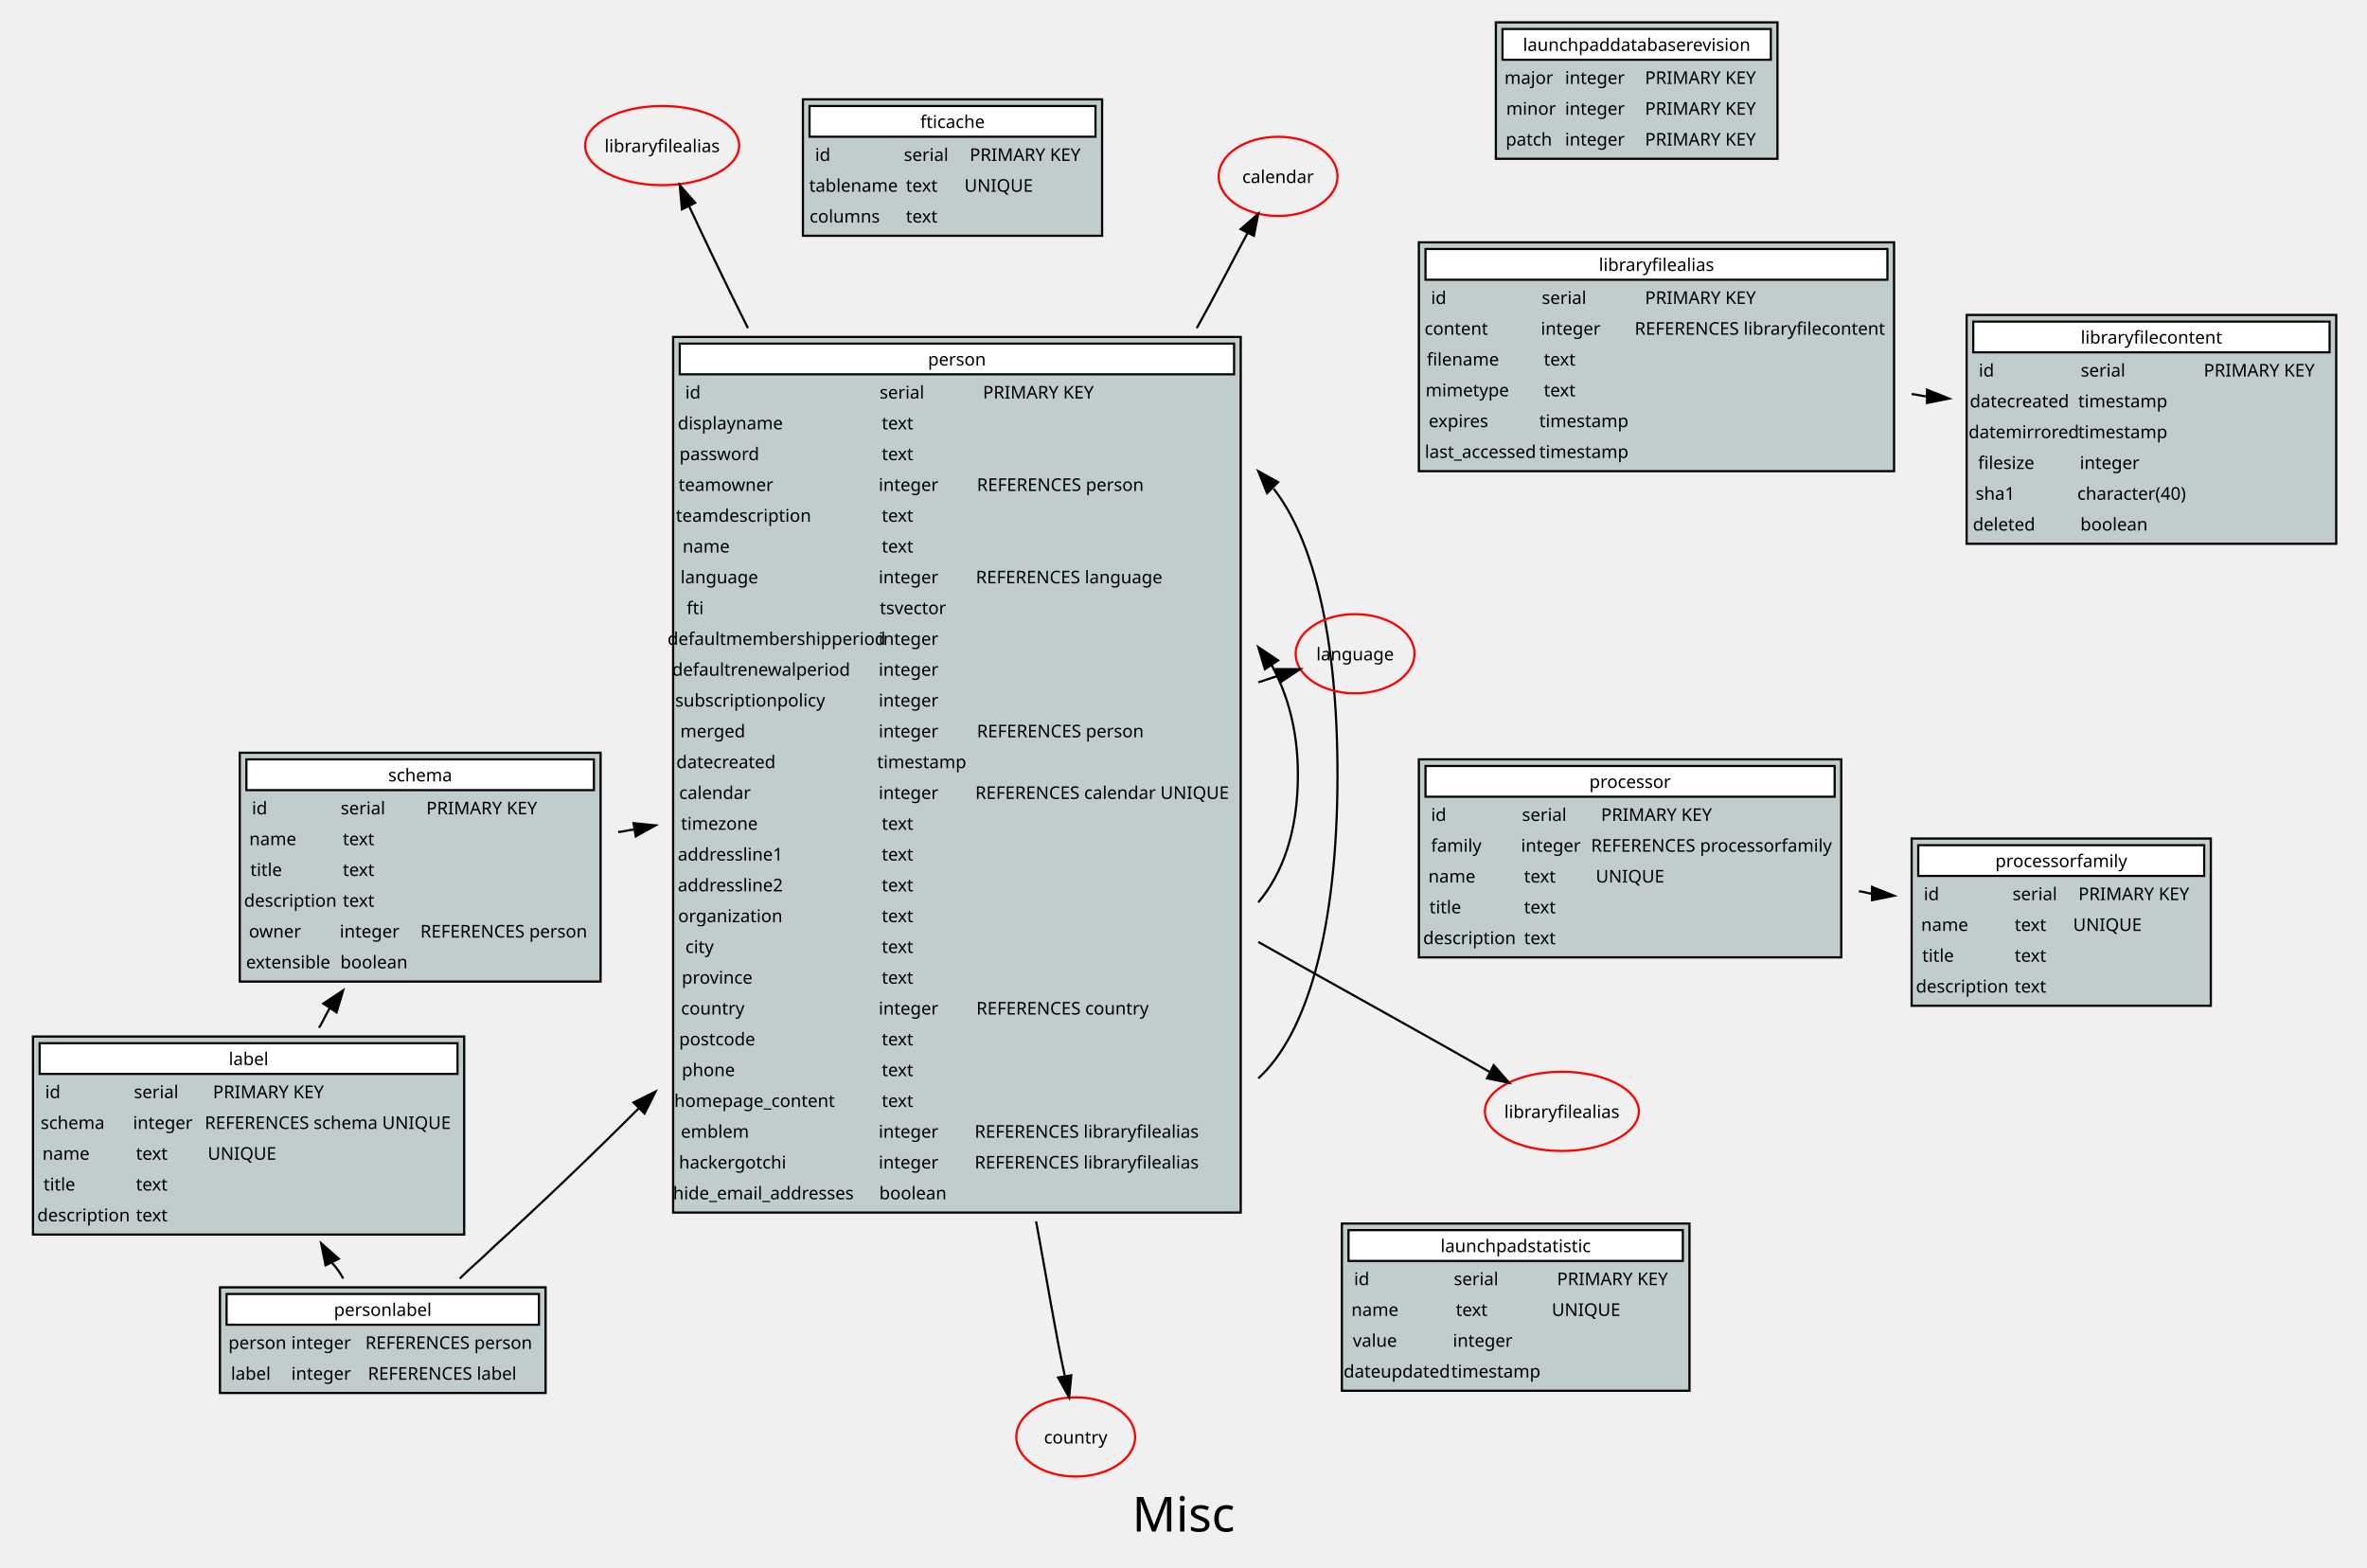
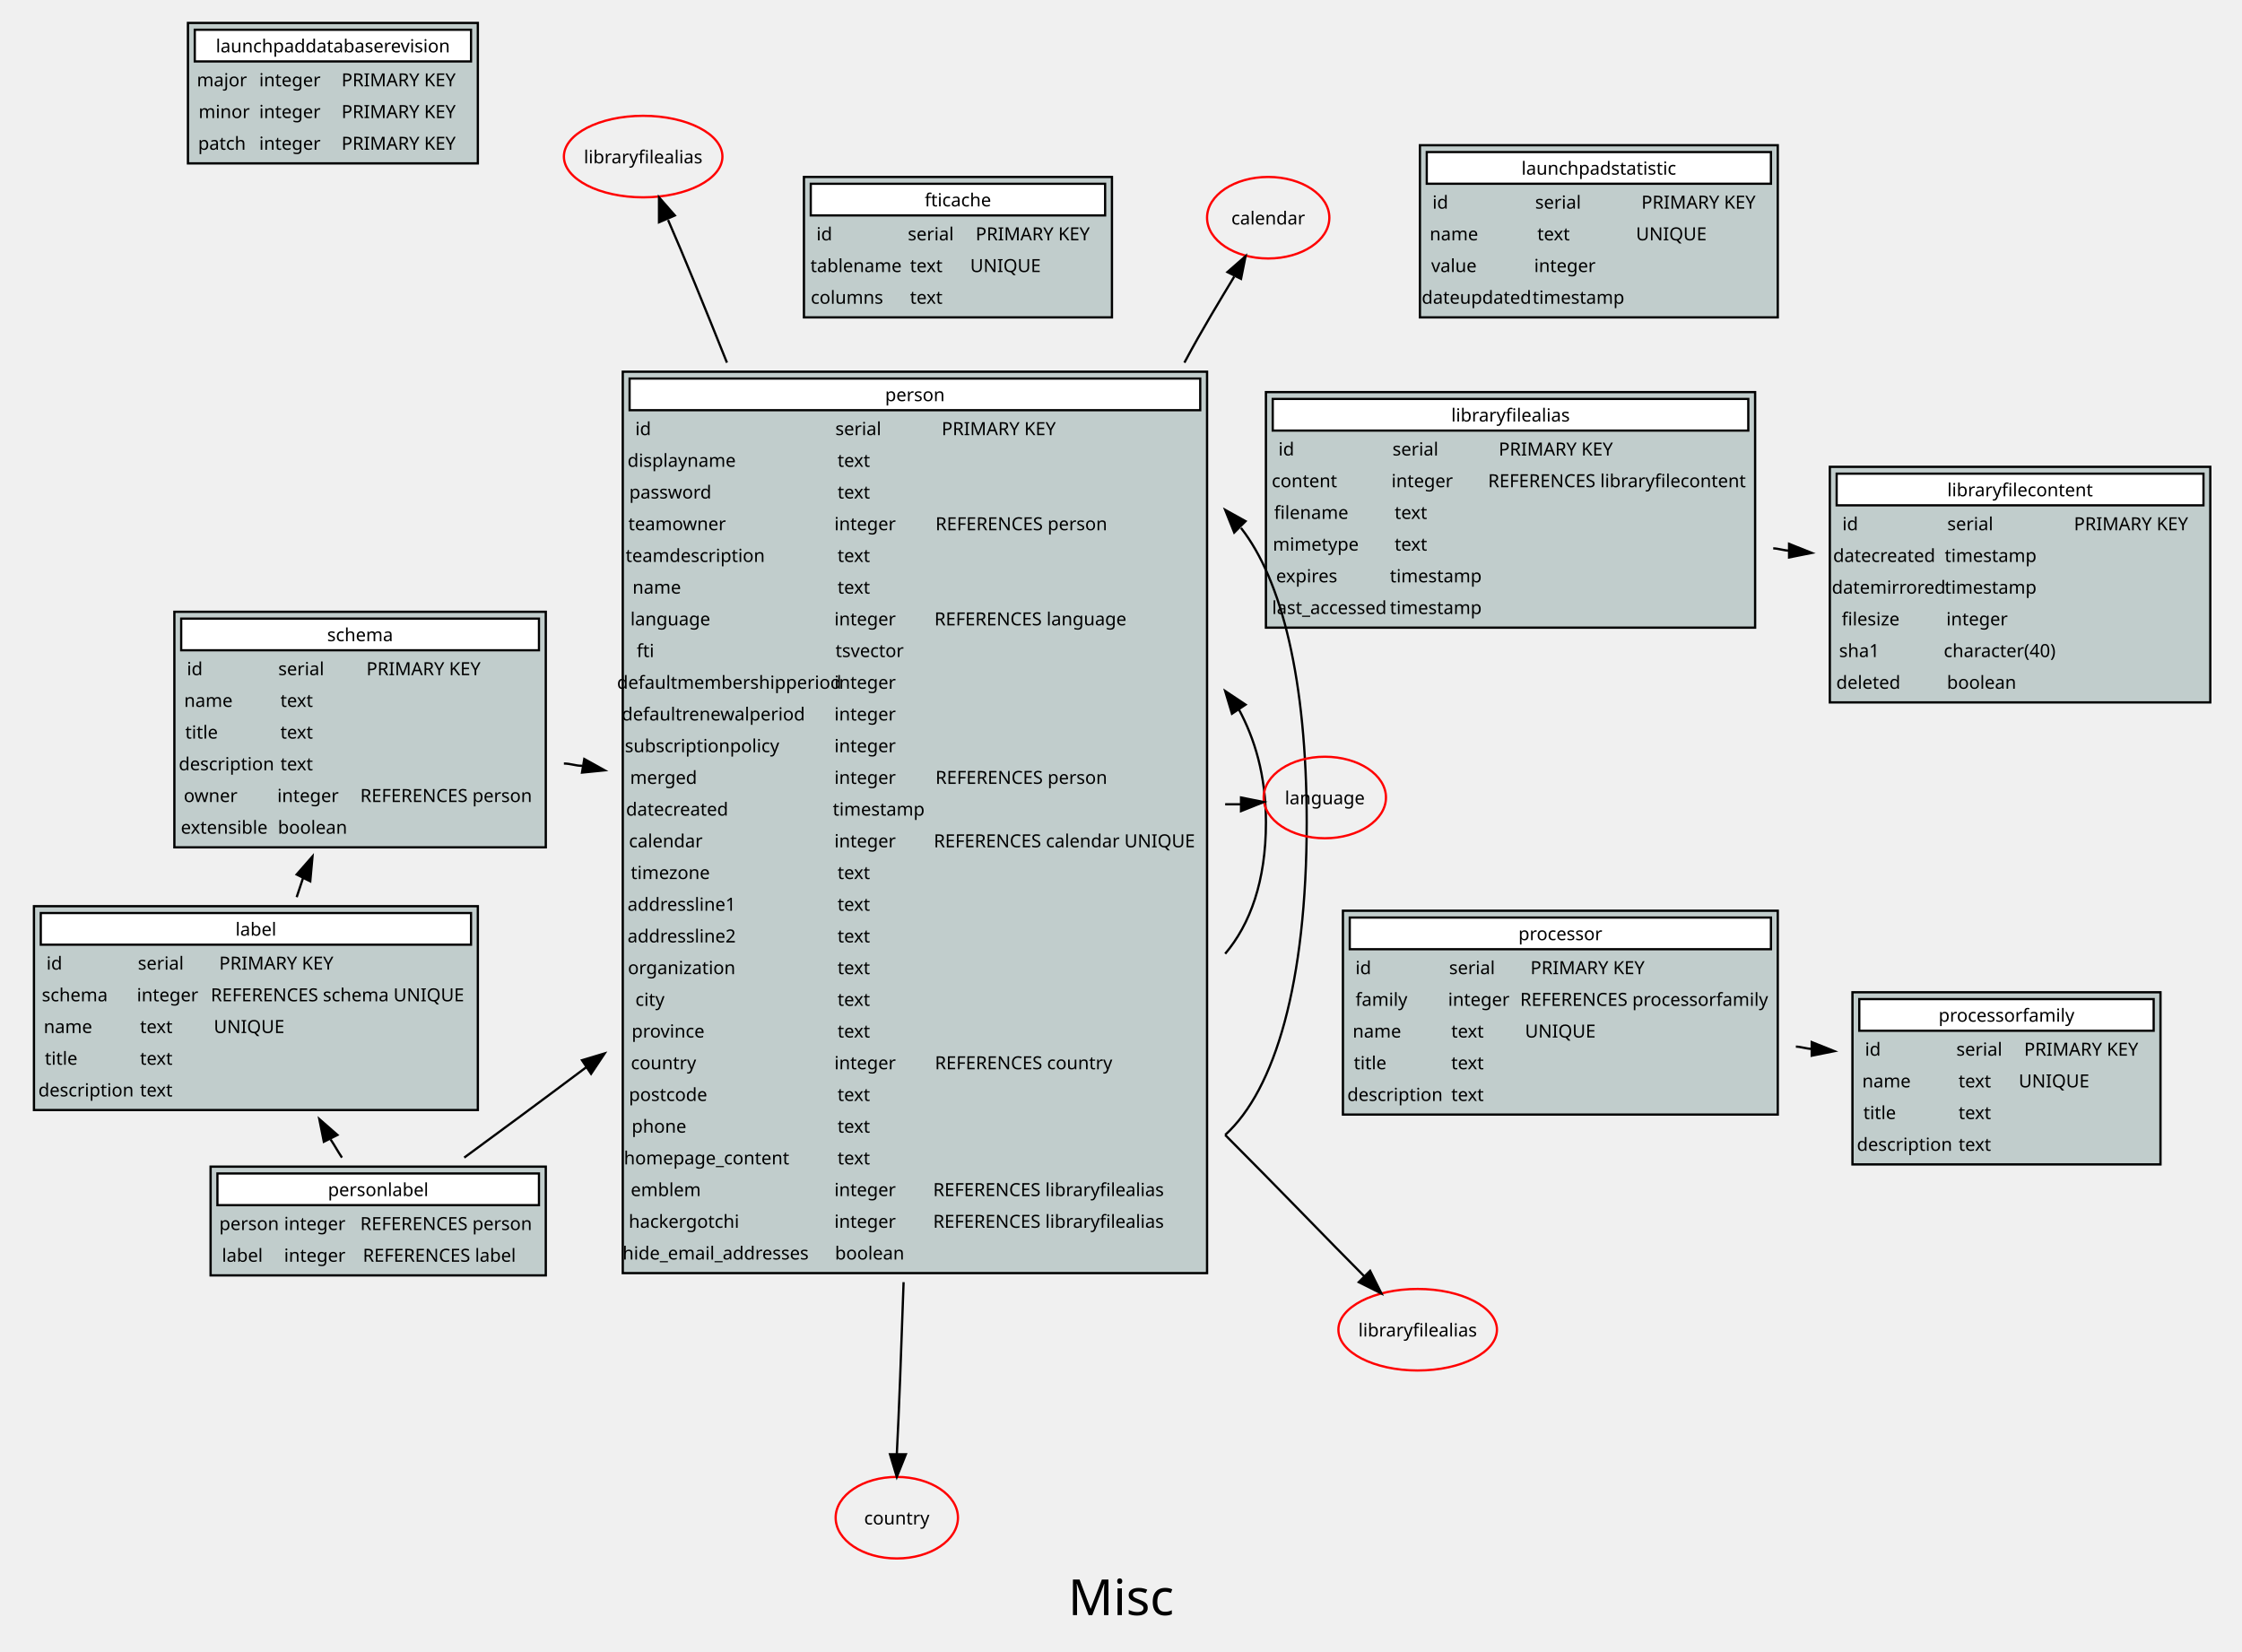
- <svg xmlns="http://www.w3.org/2000/svg" width="1077px" height="713px" viewBox="-1 -1 1076 712">
+ <svg xmlns="http://www.w3.org/2000/svg" width="991px" height="730px" viewBox="-1 -1 990 729">
  <g id="graph0" class="graph" style="font-family:Times-Roman;font-size:14.00;">
-     <text text-anchor="middle" style="font-size:22.00;" x="537" y="695">Misc</text>
+     <text text-anchor="middle" style="font-size:22.00;" x="494" y="712">Misc</text>
    <g id="node1" class="node">
-       <polygon style="fill:#c1cdcc;stroke:#c1cdcc;" points="364,106 364,44 500,44 500,106 364,106" />
-       <polygon style="fill:white;stroke:white;" points="367,61 367,47 497,47 497,61 367,61" />
-       <text text-anchor="middle" style="font-size:8.00;" x="432" y="57">fticache</text>
-       <polygon style="fill:none;stroke:black;" points="367,61 367,47 497,47 497,61 367,61" />
-       <text text-anchor="middle" style="font-size:8.00;" x="373" y="72">id</text>
-       <text text-anchor="middle" style="font-size:8.00;" x="420" y="72">serial</text>
-       <text text-anchor="middle" style="font-size:8.00;" x="465" y="72"> PRIMARY KEY </text>
-       <text text-anchor="middle" style="font-size:8.00;" x="387" y="86">tablename</text>
-       <text text-anchor="middle" style="font-size:8.00;" x="418" y="86">text</text>
-       <text text-anchor="middle" style="font-size:8.00;" x="453" y="86"> UNIQUE </text>
-       <text text-anchor="middle" style="font-size:8.00;" x="383" y="100">columns</text>
-       <text text-anchor="middle" style="font-size:8.00;" x="418" y="100">text</text>
-       <polygon style="fill:none;stroke:black;" points="364,106 364,44 500,44 500,106 364,106" />
+       <polygon style="fill:#c1cdcc;stroke:#c1cdcc;" points="354,139 354,77 490,77 490,139 354,139" />
+       <polygon style="fill:white;stroke:white;" points="357,94 357,80 487,80 487,94 357,94" />
+       <text text-anchor="middle" style="font-size:8.00;" x="422" y="90">fticache</text>
+       <polygon style="fill:none;stroke:black;" points="357,94 357,80 487,80 487,94 357,94" />
+       <text text-anchor="middle" style="font-size:8.00;" x="363" y="105">id</text>
+       <text text-anchor="middle" style="font-size:8.00;" x="410" y="105">serial</text>
+       <text text-anchor="middle" style="font-size:8.00;" x="455" y="105"> PRIMARY KEY </text>
+       <text text-anchor="middle" style="font-size:8.00;" x="377" y="119">tablename</text>
+       <text text-anchor="middle" style="font-size:8.00;" x="408" y="119">text</text>
+       <text text-anchor="middle" style="font-size:8.00;" x="443" y="119"> UNIQUE </text>
+       <text text-anchor="middle" style="font-size:8.00;" x="373" y="133">columns</text>
+       <text text-anchor="middle" style="font-size:8.00;" x="408" y="133">text</text>
+       <polygon style="fill:none;stroke:black;" points="354,139 354,77 490,77 490,139 354,139" />
    </g>
    <g id="node2" class="node">
-       <polygon style="fill:#c1cdcc;stroke:#c1cdcc;" points="14,560 14,470 210,470 210,560 14,560" />
-       <polygon style="fill:white;stroke:white;" points="17,487 17,473 207,473 207,487 17,487" />
-       <text text-anchor="middle" style="font-size:8.00;" x="112" y="483">label</text>
-       <polygon style="fill:none;stroke:black;" points="17,487 17,473 207,473 207,487 17,487" />
-       <text text-anchor="middle" style="font-size:8.00;" x="23" y="498">id</text>
-       <text text-anchor="middle" style="font-size:8.00;" x="70" y="498">serial</text>
-       <text text-anchor="middle" style="font-size:8.00;" x="121" y="498"> PRIMARY KEY </text>
-       <text text-anchor="middle" style="font-size:8.00;" x="32" y="512">schema</text>
-       <text text-anchor="middle" style="font-size:8.00;" x="73" y="512">integer</text>
-       <text text-anchor="middle" style="font-size:8.00;" x="148" y="512"> REFERENCES schema UNIQUE </text>
-       <text text-anchor="middle" style="font-size:8.00;" x="29" y="526">name</text>
-       <text text-anchor="middle" style="font-size:8.00;" x="68" y="526">text</text>
-       <text text-anchor="middle" style="font-size:8.00;" x="109" y="526"> UNIQUE </text>
-       <text text-anchor="middle" style="font-size:8.00;" x="26" y="540">title</text>
-       <text text-anchor="middle" style="font-size:8.00;" x="68" y="540">text</text>
-       <text text-anchor="middle" style="font-size:8.00;" x="37" y="554">description</text>
-       <text text-anchor="middle" style="font-size:8.00;" x="68" y="554">text</text>
-       <polygon style="fill:none;stroke:black;" points="14,560 14,470 210,470 210,560 14,560" />
+       <polygon style="fill:#c1cdcc;stroke:#c1cdcc;" points="14,489 14,399 210,399 210,489 14,489" />
+       <polygon style="fill:white;stroke:white;" points="17,416 17,402 207,402 207,416 17,416" />
+       <text text-anchor="middle" style="font-size:8.00;" x="112" y="412">label</text>
+       <polygon style="fill:none;stroke:black;" points="17,416 17,402 207,402 207,416 17,416" />
+       <text text-anchor="middle" style="font-size:8.00;" x="23" y="427">id</text>
+       <text text-anchor="middle" style="font-size:8.00;" x="70" y="427">serial</text>
+       <text text-anchor="middle" style="font-size:8.00;" x="121" y="427"> PRIMARY KEY </text>
+       <text text-anchor="middle" style="font-size:8.00;" x="32" y="441">schema</text>
+       <text text-anchor="middle" style="font-size:8.00;" x="73" y="441">integer</text>
+       <text text-anchor="middle" style="font-size:8.00;" x="148" y="441"> REFERENCES schema UNIQUE </text>
+       <text text-anchor="middle" style="font-size:8.00;" x="29" y="455">name</text>
+       <text text-anchor="middle" style="font-size:8.00;" x="68" y="455">text</text>
+       <text text-anchor="middle" style="font-size:8.00;" x="109" y="455"> UNIQUE </text>
+       <text text-anchor="middle" style="font-size:8.00;" x="26" y="469">title</text>
+       <text text-anchor="middle" style="font-size:8.00;" x="68" y="469">text</text>
+       <text text-anchor="middle" style="font-size:8.00;" x="37" y="483">description</text>
+       <text text-anchor="middle" style="font-size:8.00;" x="68" y="483">text</text>
+       <polygon style="fill:none;stroke:black;" points="14,489 14,399 210,399 210,489 14,489" />
    </g>
    <g id="node11" class="node">
-       <polygon style="fill:#c1cdcc;stroke:#c1cdcc;" points="108,445 108,341 272,341 272,445 108,445" />
-       <polygon style="fill:white;stroke:white;" points="111,358 111,344 269,344 269,358 111,358" />
-       <text text-anchor="middle" style="font-size:8.00;" x="190" y="354">schema</text>
-       <polygon style="fill:none;stroke:black;" points="111,358 111,344 269,344 269,358 111,358" />
-       <text text-anchor="middle" style="font-size:8.00;" x="117" y="369">id</text>
-       <text text-anchor="middle" style="font-size:8.00;" x="164" y="369">serial</text>
-       <text text-anchor="middle" style="font-size:8.00;" x="218" y="369"> PRIMARY KEY </text>
-       <text text-anchor="middle" style="font-size:8.00;" x="123" y="383">name</text>
-       <text text-anchor="middle" style="font-size:8.00;" x="162" y="383">text</text>
-       <text text-anchor="middle" style="font-size:8.00;" x="120" y="397">title</text>
-       <text text-anchor="middle" style="font-size:8.00;" x="162" y="397">text</text>
-       <text text-anchor="middle" style="font-size:8.00;" x="131" y="411">description</text>
-       <text text-anchor="middle" style="font-size:8.00;" x="162" y="411">text</text>
-       <text text-anchor="middle" style="font-size:8.00;" x="124" y="425">owner</text>
-       <text text-anchor="middle" style="font-size:8.00;" x="167" y="425">integer</text>
-       <text text-anchor="middle" style="font-size:8.00;" x="228" y="425"> REFERENCES person </text>
-       <text text-anchor="middle" style="font-size:8.00;" x="130" y="439">extensible</text>
-       <text text-anchor="middle" style="font-size:8.00;" x="169" y="439">boolean</text>
-       <polygon style="fill:none;stroke:black;" points="108,445 108,341 272,341 272,445 108,445" />
+       <polygon style="fill:#c1cdcc;stroke:#c1cdcc;" points="76,373 76,269 240,269 240,373 76,373" />
+       <polygon style="fill:white;stroke:white;" points="79,286 79,272 237,272 237,286 79,286" />
+       <text text-anchor="middle" style="font-size:8.00;" x="158" y="282">schema</text>
+       <polygon style="fill:none;stroke:black;" points="79,286 79,272 237,272 237,286 79,286" />
+       <text text-anchor="middle" style="font-size:8.00;" x="85" y="297">id</text>
+       <text text-anchor="middle" style="font-size:8.00;" x="132" y="297">serial</text>
+       <text text-anchor="middle" style="font-size:8.00;" x="186" y="297"> PRIMARY KEY </text>
+       <text text-anchor="middle" style="font-size:8.00;" x="91" y="311">name</text>
+       <text text-anchor="middle" style="font-size:8.00;" x="130" y="311">text</text>
+       <text text-anchor="middle" style="font-size:8.00;" x="88" y="325">title</text>
+       <text text-anchor="middle" style="font-size:8.00;" x="130" y="325">text</text>
+       <text text-anchor="middle" style="font-size:8.00;" x="99" y="339">description</text>
+       <text text-anchor="middle" style="font-size:8.00;" x="130" y="339">text</text>
+       <text text-anchor="middle" style="font-size:8.00;" x="92" y="353">owner</text>
+       <text text-anchor="middle" style="font-size:8.00;" x="135" y="353">integer</text>
+       <text text-anchor="middle" style="font-size:8.00;" x="196" y="353"> REFERENCES person </text>
+       <text text-anchor="middle" style="font-size:8.00;" x="98" y="367">extensible</text>
+       <text text-anchor="middle" style="font-size:8.00;" x="137" y="367">boolean</text>
+       <polygon style="fill:none;stroke:black;" points="76,373 76,269 240,269 240,373 76,373" />
    </g>
    <g id="edge2" class="edge">
-       <path style="fill:none;stroke:black;" d="M144,466C146,463 147,460 149,457" />
-       <polygon style="fill:black;stroke:black;" points="146,455 155,449 152,459 146,455" />
+       <path style="fill:none;stroke:black;" d="M130,395C131,392 132,389 133,386" />
+       <polygon style="fill:black;stroke:black;" points="130,385 137,377 136,388 130,385" />
    </g>
    <g id="node3" class="node">
-       <polygon style="fill:#c1cdcc;stroke:#c1cdcc;" points="679,71 679,9 807,9 807,71 679,71" />
-       <polygon style="fill:white;stroke:white;" points="682,26 682,12 804,12 804,26 682,26" />
-       <text text-anchor="middle" style="font-size:8.00;" x="743" y="22">launchpaddatabaserevision</text>
-       <polygon style="fill:none;stroke:black;" points="682,26 682,12 804,12 804,26 682,26" />
-       <text text-anchor="middle" style="font-size:8.00;" x="694" y="37">major</text>
-       <text text-anchor="middle" style="font-size:8.00;" x="724" y="37">integer</text>
-       <text text-anchor="middle" style="font-size:8.00;" x="772" y="37"> PRIMARY KEY </text>
-       <text text-anchor="middle" style="font-size:8.00;" x="695" y="51">minor</text>
-       <text text-anchor="middle" style="font-size:8.00;" x="724" y="51">integer</text>
-       <text text-anchor="middle" style="font-size:8.00;" x="772" y="51"> PRIMARY KEY </text>
-       <text text-anchor="middle" style="font-size:8.00;" x="694" y="65">patch</text>
-       <text text-anchor="middle" style="font-size:8.00;" x="724" y="65">integer</text>
-       <text text-anchor="middle" style="font-size:8.00;" x="772" y="65"> PRIMARY KEY </text>
-       <polygon style="fill:none;stroke:black;" points="679,71 679,9 807,9 807,71 679,71" />
+       <polygon style="fill:#c1cdcc;stroke:#c1cdcc;" points="82,71 82,9 210,9 210,71 82,71" />
+       <polygon style="fill:white;stroke:white;" points="85,26 85,12 207,12 207,26 85,26" />
+       <text text-anchor="middle" style="font-size:8.00;" x="146" y="22">launchpaddatabaserevision</text>
+       <polygon style="fill:none;stroke:black;" points="85,26 85,12 207,12 207,26 85,26" />
+       <text text-anchor="middle" style="font-size:8.00;" x="97" y="37">major</text>
+       <text text-anchor="middle" style="font-size:8.00;" x="127" y="37">integer</text>
+       <text text-anchor="middle" style="font-size:8.00;" x="175" y="37"> PRIMARY KEY </text>
+       <text text-anchor="middle" style="font-size:8.00;" x="98" y="51">minor</text>
+       <text text-anchor="middle" style="font-size:8.00;" x="127" y="51">integer</text>
+       <text text-anchor="middle" style="font-size:8.00;" x="175" y="51"> PRIMARY KEY </text>
+       <text text-anchor="middle" style="font-size:8.00;" x="97" y="65">patch</text>
+       <text text-anchor="middle" style="font-size:8.00;" x="127" y="65">integer</text>
+       <text text-anchor="middle" style="font-size:8.00;" x="175" y="65"> PRIMARY KEY </text>
+       <polygon style="fill:none;stroke:black;" points="82,71 82,9 210,9 210,71 82,71" />
    </g>
    <g id="node4" class="node">
-       <polygon style="fill:#c1cdcc;stroke:#c1cdcc;" points="609,631 609,555 767,555 767,631 609,631" />
-       <polygon style="fill:white;stroke:white;" points="612,572 612,558 764,558 764,572 612,572" />
-       <text text-anchor="middle" style="font-size:8.00;" x="688" y="568">launchpadstatistic</text>
-       <polygon style="fill:none;stroke:black;" points="612,572 612,558 764,558 764,572 612,572" />
-       <text text-anchor="middle" style="font-size:8.00;" x="618" y="583">id</text>
-       <text text-anchor="middle" style="font-size:8.00;" x="670" y="583">serial</text>
-       <text text-anchor="middle" style="font-size:8.00;" x="732" y="583"> PRIMARY KEY </text>
-       <text text-anchor="middle" style="font-size:8.00;" x="624" y="597">name</text>
-       <text text-anchor="middle" style="font-size:8.00;" x="668" y="597">text</text>
-       <text text-anchor="middle" style="font-size:8.00;" x="720" y="597"> UNIQUE </text>
-       <text text-anchor="middle" style="font-size:8.00;" x="624" y="611">value</text>
-       <text text-anchor="middle" style="font-size:8.00;" x="673" y="611">integer</text>
-       <text text-anchor="middle" style="font-size:8.00;" x="634" y="625">dateupdated</text>
-       <text text-anchor="middle" style="font-size:8.00;" x="679" y="625">timestamp</text>
-       <polygon style="fill:none;stroke:black;" points="609,631 609,555 767,555 767,631 609,631" />
+       <polygon style="fill:#c1cdcc;stroke:#c1cdcc;" points="626,139 626,63 784,63 784,139 626,139" />
+       <polygon style="fill:white;stroke:white;" points="629,80 629,66 781,66 781,80 629,80" />
+       <text text-anchor="middle" style="font-size:8.00;" x="705" y="76">launchpadstatistic</text>
+       <polygon style="fill:none;stroke:black;" points="629,80 629,66 781,66 781,80 629,80" />
+       <text text-anchor="middle" style="font-size:8.00;" x="635" y="91">id</text>
+       <text text-anchor="middle" style="font-size:8.00;" x="687" y="91">serial</text>
+       <text text-anchor="middle" style="font-size:8.00;" x="749" y="91"> PRIMARY KEY </text>
+       <text text-anchor="middle" style="font-size:8.00;" x="641" y="105">name</text>
+       <text text-anchor="middle" style="font-size:8.00;" x="685" y="105">text</text>
+       <text text-anchor="middle" style="font-size:8.00;" x="737" y="105"> UNIQUE </text>
+       <text text-anchor="middle" style="font-size:8.00;" x="641" y="119">value</text>
+       <text text-anchor="middle" style="font-size:8.00;" x="690" y="119">integer</text>
+       <text text-anchor="middle" style="font-size:8.00;" x="651" y="133">dateupdated</text>
+       <text text-anchor="middle" style="font-size:8.00;" x="696" y="133">timestamp</text>
+       <polygon style="fill:none;stroke:black;" points="626,139 626,63 784,63 784,139 626,139" />
    </g>
    <g id="node5" class="node">
-       <polygon style="fill:#c1cdcc;stroke:#c1cdcc;" points="644,213 644,109 860,109 860,213 644,213" />
-       <polygon style="fill:white;stroke:white;" points="647,126 647,112 857,112 857,126 647,126" />
-       <text text-anchor="middle" style="font-size:8.00;" x="752" y="122">libraryfilealias</text>
-       <polygon style="fill:none;stroke:black;" points="647,126 647,112 857,112 857,126 647,126" />
-       <text text-anchor="middle" style="font-size:8.00;" x="653" y="137">id</text>
-       <text text-anchor="middle" style="font-size:8.00;" x="710" y="137">serial</text>
-       <text text-anchor="middle" style="font-size:8.00;" x="772" y="137"> PRIMARY KEY </text>
-       <text text-anchor="middle" style="font-size:8.00;" x="661" y="151">content</text>
-       <text text-anchor="middle" style="font-size:8.00;" x="713" y="151">integer</text>
-       <text text-anchor="middle" style="font-size:8.00;" x="799" y="151"> REFERENCES libraryfilecontent </text>
-       <text text-anchor="middle" style="font-size:8.00;" x="664" y="165">filename</text>
-       <text text-anchor="middle" style="font-size:8.00;" x="708" y="165">text</text>
-       <text text-anchor="middle" style="font-size:8.00;" x="666" y="179">mimetype</text>
-       <text text-anchor="middle" style="font-size:8.00;" x="708" y="179">text</text>
-       <text text-anchor="middle" style="font-size:8.00;" x="662" y="193">expires</text>
-       <text text-anchor="middle" style="font-size:8.00;" x="719" y="193">timestamp</text>
-       <text text-anchor="middle" style="font-size:8.00;" x="672" y="207">last_accessed</text>
-       <text text-anchor="middle" style="font-size:8.00;" x="719" y="207">timestamp</text>
-       <polygon style="fill:none;stroke:black;" points="644,213 644,109 860,109 860,213 644,213" />
+       <polygon style="fill:#c1cdcc;stroke:#c1cdcc;" points="558,276 558,172 774,172 774,276 558,276" />
+       <polygon style="fill:white;stroke:white;" points="561,189 561,175 771,175 771,189 561,189" />
+       <text text-anchor="middle" style="font-size:8.00;" x="666" y="185">libraryfilealias</text>
+       <polygon style="fill:none;stroke:black;" points="561,189 561,175 771,175 771,189 561,189" />
+       <text text-anchor="middle" style="font-size:8.00;" x="567" y="200">id</text>
+       <text text-anchor="middle" style="font-size:8.00;" x="624" y="200">serial</text>
+       <text text-anchor="middle" style="font-size:8.00;" x="686" y="200"> PRIMARY KEY </text>
+       <text text-anchor="middle" style="font-size:8.00;" x="575" y="214">content</text>
+       <text text-anchor="middle" style="font-size:8.00;" x="627" y="214">integer</text>
+       <text text-anchor="middle" style="font-size:8.00;" x="713" y="214"> REFERENCES libraryfilecontent </text>
+       <text text-anchor="middle" style="font-size:8.00;" x="578" y="228">filename</text>
+       <text text-anchor="middle" style="font-size:8.00;" x="622" y="228">text</text>
+       <text text-anchor="middle" style="font-size:8.00;" x="580" y="242">mimetype</text>
+       <text text-anchor="middle" style="font-size:8.00;" x="622" y="242">text</text>
+       <text text-anchor="middle" style="font-size:8.00;" x="576" y="256">expires</text>
+       <text text-anchor="middle" style="font-size:8.00;" x="633" y="256">timestamp</text>
+       <text text-anchor="middle" style="font-size:8.00;" x="586" y="270">last_accessed</text>
+       <text text-anchor="middle" style="font-size:8.00;" x="633" y="270">timestamp</text>
+       <polygon style="fill:none;stroke:black;" points="558,276 558,172 774,172 774,276 558,276" />
    </g>
    <g id="node6" class="node">
-       <polygon style="fill:#c1cdcc;stroke:#c1cdcc;" points="893,246 893,142 1061,142 1061,246 893,246" />
-       <polygon style="fill:white;stroke:white;" points="896,159 896,145 1058,145 1058,159 896,159" />
-       <text text-anchor="middle" style="font-size:8.00;" x="977" y="155">libraryfilecontent</text>
-       <polygon style="fill:none;stroke:black;" points="896,159 896,145 1058,145 1058,159 896,159" />
-       <text text-anchor="middle" style="font-size:8.00;" x="902" y="170">id</text>
-       <text text-anchor="middle" style="font-size:8.00;" x="955" y="170">serial</text>
-       <text text-anchor="middle" style="font-size:8.00;" x="1026" y="170"> PRIMARY KEY </text>
-       <text text-anchor="middle" style="font-size:8.00;" x="917" y="184">datecreated</text>
-       <text text-anchor="middle" style="font-size:8.00;" x="964" y="184">timestamp</text>
-       <text text-anchor="middle" style="font-size:8.00;" x="919" y="198">datemirrored</text>
-       <text text-anchor="middle" style="font-size:8.00;" x="964" y="198">timestamp</text>
-       <text text-anchor="middle" style="font-size:8.00;" x="911" y="212">filesize</text>
-       <text text-anchor="middle" style="font-size:8.00;" x="958" y="212">integer</text>
-       <text text-anchor="middle" style="font-size:8.00;" x="906" y="226">sha1</text>
-       <text text-anchor="middle" style="font-size:8.00;" x="968" y="226">character(40)</text>
-       <text text-anchor="middle" style="font-size:8.00;" x="910" y="240">deleted</text>
-       <text text-anchor="middle" style="font-size:8.00;" x="960" y="240">boolean</text>
-       <polygon style="fill:none;stroke:black;" points="893,246 893,142 1061,142 1061,246 893,246" />
+       <polygon style="fill:#c1cdcc;stroke:#c1cdcc;" points="807,309 807,205 975,205 975,309 807,309" />
+       <polygon style="fill:white;stroke:white;" points="810,222 810,208 972,208 972,222 810,222" />
+       <text text-anchor="middle" style="font-size:8.00;" x="891" y="218">libraryfilecontent</text>
+       <polygon style="fill:none;stroke:black;" points="810,222 810,208 972,208 972,222 810,222" />
+       <text text-anchor="middle" style="font-size:8.00;" x="816" y="233">id</text>
+       <text text-anchor="middle" style="font-size:8.00;" x="869" y="233">serial</text>
+       <text text-anchor="middle" style="font-size:8.00;" x="940" y="233"> PRIMARY KEY </text>
+       <text text-anchor="middle" style="font-size:8.00;" x="831" y="247">datecreated</text>
+       <text text-anchor="middle" style="font-size:8.00;" x="878" y="247">timestamp</text>
+       <text text-anchor="middle" style="font-size:8.00;" x="833" y="261">datemirrored</text>
+       <text text-anchor="middle" style="font-size:8.00;" x="878" y="261">timestamp</text>
+       <text text-anchor="middle" style="font-size:8.00;" x="825" y="275">filesize</text>
+       <text text-anchor="middle" style="font-size:8.00;" x="872" y="275">integer</text>
+       <text text-anchor="middle" style="font-size:8.00;" x="820" y="289">sha1</text>
+       <text text-anchor="middle" style="font-size:8.00;" x="882" y="289">character(40)</text>
+       <text text-anchor="middle" style="font-size:8.00;" x="824" y="303">deleted</text>
+       <text text-anchor="middle" style="font-size:8.00;" x="874" y="303">boolean</text>
+       <polygon style="fill:none;stroke:black;" points="807,309 807,205 975,205 975,309 807,309" />
    </g>
    <g id="edge4" class="edge">
-       <path style="fill:none;stroke:black;" d="M868,178C870,178 873,179 875,179" />
-       <polygon style="fill:black;stroke:black;" points="875,176 885,180 875,182 875,176" />
+       <path style="fill:none;stroke:black;" d="M782,241C784,241 787,242 789,242" />
+       <polygon style="fill:black;stroke:black;" points="789,239 799,243 789,245 789,239" />
    </g>
    <g id="node7" class="node">
-       <polygon style="fill:#c1cdcc;stroke:#c1cdcc;" points="305,550 305,152 563,152 563,550 305,550" />
-       <polygon style="fill:white;stroke:white;" points="308,169 308,155 560,155 560,169 308,169" />
-       <text text-anchor="middle" style="font-size:8.00;" x="434" y="165">person</text>
-       <polygon style="fill:none;stroke:black;" points="308,169 308,155 560,155 560,169 308,169" />
-       <text text-anchor="middle" style="font-size:8.00;" x="314" y="180">id</text>
-       <text text-anchor="middle" style="font-size:8.00;" x="409" y="180">serial</text>
-       <text text-anchor="middle" style="font-size:8.00;" x="471" y="180"> PRIMARY KEY </text>
-       <text text-anchor="middle" style="font-size:8.00;" x="331" y="194">displayname</text>
-       <text text-anchor="middle" style="font-size:8.00;" x="407" y="194">text</text>
-       <text text-anchor="middle" style="font-size:8.00;" x="326" y="208">password</text>
-       <text text-anchor="middle" style="font-size:8.00;" x="407" y="208">text</text>
-       <text text-anchor="middle" style="font-size:8.00;" x="329" y="222">teamowner</text>
-       <text text-anchor="middle" style="font-size:8.00;" x="412" y="222">integer</text>
-       <text text-anchor="middle" style="font-size:8.00;" x="481" y="222"> REFERENCES person </text>
-       <text text-anchor="middle" style="font-size:8.00;" x="337" y="236">teamdescription</text>
-       <text text-anchor="middle" style="font-size:8.00;" x="407" y="236">text</text>
-       <text text-anchor="middle" style="font-size:8.00;" x="320" y="250">name</text>
-       <text text-anchor="middle" style="font-size:8.00;" x="407" y="250">text</text>
-       <text text-anchor="middle" style="font-size:8.00;" x="326" y="264">language</text>
-       <text text-anchor="middle" style="font-size:8.00;" x="412" y="264">integer</text>
-       <text text-anchor="middle" style="font-size:8.00;" x="485" y="264"> REFERENCES language </text>
-       <text text-anchor="middle" style="font-size:8.00;" x="315" y="278">fti</text>
-       <text text-anchor="middle" style="font-size:8.00;" x="414" y="278">tsvector</text>
-       <text text-anchor="middle" style="font-size:8.00;" x="352" y="292">defaultmembershipperiod</text>
-       <text text-anchor="middle" style="font-size:8.00;" x="412" y="292">integer</text>
-       <text text-anchor="middle" style="font-size:8.00;" x="345" y="306">defaultrenewalperiod</text>
-       <text text-anchor="middle" style="font-size:8.00;" x="412" y="306">integer</text>
-       <text text-anchor="middle" style="font-size:8.00;" x="340" y="320">subscriptionpolicy</text>
-       <text text-anchor="middle" style="font-size:8.00;" x="412" y="320">integer</text>
-       <text text-anchor="middle" style="font-size:8.00;" x="323" y="334">merged</text>
-       <text text-anchor="middle" style="font-size:8.00;" x="412" y="334">integer</text>
-       <text text-anchor="middle" style="font-size:8.00;" x="481" y="334"> REFERENCES person </text>
-       <text text-anchor="middle" style="font-size:8.00;" x="329" y="348">datecreated</text>
-       <text text-anchor="middle" style="font-size:8.00;" x="418" y="348">timestamp</text>
-       <text text-anchor="middle" style="font-size:8.00;" x="324" y="362">calendar</text>
-       <text text-anchor="middle" style="font-size:8.00;" x="412" y="362">integer</text>
-       <text text-anchor="middle" style="font-size:8.00;" x="500" y="362"> REFERENCES calendar UNIQUE </text>
-       <text text-anchor="middle" style="font-size:8.00;" x="326" y="376">timezone</text>
-       <text text-anchor="middle" style="font-size:8.00;" x="407" y="376">text</text>
-       <text text-anchor="middle" style="font-size:8.00;" x="331" y="390">addressline1</text>
-       <text text-anchor="middle" style="font-size:8.00;" x="407" y="390">text</text>
-       <text text-anchor="middle" style="font-size:8.00;" x="331" y="404">addressline2</text>
-       <text text-anchor="middle" style="font-size:8.00;" x="407" y="404">text</text>
-       <text text-anchor="middle" style="font-size:8.00;" x="331" y="418">organization</text>
-       <text text-anchor="middle" style="font-size:8.00;" x="407" y="418">text</text>
-       <text text-anchor="middle" style="font-size:8.00;" x="317" y="432">city</text>
-       <text text-anchor="middle" style="font-size:8.00;" x="407" y="432">text</text>
-       <text text-anchor="middle" style="font-size:8.00;" x="325" y="446">province</text>
-       <text text-anchor="middle" style="font-size:8.00;" x="407" y="446">text</text>
-       <text text-anchor="middle" style="font-size:8.00;" x="323" y="460">country</text>
-       <text text-anchor="middle" style="font-size:8.00;" x="412" y="460">integer</text>
-       <text text-anchor="middle" style="font-size:8.00;" x="482" y="460"> REFERENCES country </text>
-       <text text-anchor="middle" style="font-size:8.00;" x="325" y="474">postcode</text>
-       <text text-anchor="middle" style="font-size:8.00;" x="407" y="474">text</text>
-       <text text-anchor="middle" style="font-size:8.00;" x="321" y="488">phone</text>
-       <text text-anchor="middle" style="font-size:8.00;" x="407" y="488">text</text>
-       <text text-anchor="middle" style="font-size:8.00;" x="342" y="502">homepage_content</text>
-       <text text-anchor="middle" style="font-size:8.00;" x="407" y="502">text</text>
-       <text text-anchor="middle" style="font-size:8.00;" x="324" y="516">emblem</text>
-       <text text-anchor="middle" style="font-size:8.00;" x="412" y="516">integer</text>
-       <text text-anchor="middle" style="font-size:8.00;" x="493" y="516"> REFERENCES libraryfilealias </text>
-       <text text-anchor="middle" style="font-size:8.00;" x="332" y="530">hackergotchi</text>
-       <text text-anchor="middle" style="font-size:8.00;" x="412" y="530">integer</text>
-       <text text-anchor="middle" style="font-size:8.00;" x="493" y="530"> REFERENCES libraryfilealias </text>
-       <text text-anchor="middle" style="font-size:8.00;" x="346" y="544">hide_email_addresses</text>
-       <text text-anchor="middle" style="font-size:8.00;" x="414" y="544">boolean</text>
-       <polygon style="fill:none;stroke:black;" points="305,550 305,152 563,152 563,550 305,550" />
+       <polygon style="fill:#c1cdcc;stroke:#c1cdcc;" points="274,561 274,163 532,163 532,561 274,561" />
+       <polygon style="fill:white;stroke:white;" points="277,180 277,166 529,166 529,180 277,180" />
+       <text text-anchor="middle" style="font-size:8.00;" x="403" y="176">person</text>
+       <polygon style="fill:none;stroke:black;" points="277,180 277,166 529,166 529,180 277,180" />
+       <text text-anchor="middle" style="font-size:8.00;" x="283" y="191">id</text>
+       <text text-anchor="middle" style="font-size:8.00;" x="378" y="191">serial</text>
+       <text text-anchor="middle" style="font-size:8.00;" x="440" y="191"> PRIMARY KEY </text>
+       <text text-anchor="middle" style="font-size:8.00;" x="300" y="205">displayname</text>
+       <text text-anchor="middle" style="font-size:8.00;" x="376" y="205">text</text>
+       <text text-anchor="middle" style="font-size:8.00;" x="295" y="219">password</text>
+       <text text-anchor="middle" style="font-size:8.00;" x="376" y="219">text</text>
+       <text text-anchor="middle" style="font-size:8.00;" x="298" y="233">teamowner</text>
+       <text text-anchor="middle" style="font-size:8.00;" x="381" y="233">integer</text>
+       <text text-anchor="middle" style="font-size:8.00;" x="450" y="233"> REFERENCES person </text>
+       <text text-anchor="middle" style="font-size:8.00;" x="306" y="247">teamdescription</text>
+       <text text-anchor="middle" style="font-size:8.00;" x="376" y="247">text</text>
+       <text text-anchor="middle" style="font-size:8.00;" x="289" y="261">name</text>
+       <text text-anchor="middle" style="font-size:8.00;" x="376" y="261">text</text>
+       <text text-anchor="middle" style="font-size:8.00;" x="295" y="275">language</text>
+       <text text-anchor="middle" style="font-size:8.00;" x="381" y="275">integer</text>
+       <text text-anchor="middle" style="font-size:8.00;" x="454" y="275"> REFERENCES language </text>
+       <text text-anchor="middle" style="font-size:8.00;" x="284" y="289">fti</text>
+       <text text-anchor="middle" style="font-size:8.00;" x="383" y="289">tsvector</text>
+       <text text-anchor="middle" style="font-size:8.00;" x="321" y="303">defaultmembershipperiod</text>
+       <text text-anchor="middle" style="font-size:8.00;" x="381" y="303">integer</text>
+       <text text-anchor="middle" style="font-size:8.00;" x="314" y="317">defaultrenewalperiod</text>
+       <text text-anchor="middle" style="font-size:8.00;" x="381" y="317">integer</text>
+       <text text-anchor="middle" style="font-size:8.00;" x="309" y="331">subscriptionpolicy</text>
+       <text text-anchor="middle" style="font-size:8.00;" x="381" y="331">integer</text>
+       <text text-anchor="middle" style="font-size:8.00;" x="292" y="345">merged</text>
+       <text text-anchor="middle" style="font-size:8.00;" x="381" y="345">integer</text>
+       <text text-anchor="middle" style="font-size:8.00;" x="450" y="345"> REFERENCES person </text>
+       <text text-anchor="middle" style="font-size:8.00;" x="298" y="359">datecreated</text>
+       <text text-anchor="middle" style="font-size:8.00;" x="387" y="359">timestamp</text>
+       <text text-anchor="middle" style="font-size:8.00;" x="293" y="373">calendar</text>
+       <text text-anchor="middle" style="font-size:8.00;" x="381" y="373">integer</text>
+       <text text-anchor="middle" style="font-size:8.00;" x="469" y="373"> REFERENCES calendar UNIQUE </text>
+       <text text-anchor="middle" style="font-size:8.00;" x="295" y="387">timezone</text>
+       <text text-anchor="middle" style="font-size:8.00;" x="376" y="387">text</text>
+       <text text-anchor="middle" style="font-size:8.00;" x="300" y="401">addressline1</text>
+       <text text-anchor="middle" style="font-size:8.00;" x="376" y="401">text</text>
+       <text text-anchor="middle" style="font-size:8.00;" x="300" y="415">addressline2</text>
+       <text text-anchor="middle" style="font-size:8.00;" x="376" y="415">text</text>
+       <text text-anchor="middle" style="font-size:8.00;" x="300" y="429">organization</text>
+       <text text-anchor="middle" style="font-size:8.00;" x="376" y="429">text</text>
+       <text text-anchor="middle" style="font-size:8.00;" x="286" y="443">city</text>
+       <text text-anchor="middle" style="font-size:8.00;" x="376" y="443">text</text>
+       <text text-anchor="middle" style="font-size:8.00;" x="294" y="457">province</text>
+       <text text-anchor="middle" style="font-size:8.00;" x="376" y="457">text</text>
+       <text text-anchor="middle" style="font-size:8.00;" x="292" y="471">country</text>
+       <text text-anchor="middle" style="font-size:8.00;" x="381" y="471">integer</text>
+       <text text-anchor="middle" style="font-size:8.00;" x="451" y="471"> REFERENCES country </text>
+       <text text-anchor="middle" style="font-size:8.00;" x="294" y="485">postcode</text>
+       <text text-anchor="middle" style="font-size:8.00;" x="376" y="485">text</text>
+       <text text-anchor="middle" style="font-size:8.00;" x="290" y="499">phone</text>
+       <text text-anchor="middle" style="font-size:8.00;" x="376" y="499">text</text>
+       <text text-anchor="middle" style="font-size:8.00;" x="311" y="513">homepage_content</text>
+       <text text-anchor="middle" style="font-size:8.00;" x="376" y="513">text</text>
+       <text text-anchor="middle" style="font-size:8.00;" x="293" y="527">emblem</text>
+       <text text-anchor="middle" style="font-size:8.00;" x="381" y="527">integer</text>
+       <text text-anchor="middle" style="font-size:8.00;" x="462" y="527"> REFERENCES libraryfilealias </text>
+       <text text-anchor="middle" style="font-size:8.00;" x="301" y="541">hackergotchi</text>
+       <text text-anchor="middle" style="font-size:8.00;" x="381" y="541">integer</text>
+       <text text-anchor="middle" style="font-size:8.00;" x="462" y="541"> REFERENCES libraryfilealias </text>
+       <text text-anchor="middle" style="font-size:8.00;" x="315" y="555">hide_email_addresses</text>
+       <text text-anchor="middle" style="font-size:8.00;" x="383" y="555">boolean</text>
+       <polygon style="fill:none;stroke:black;" points="274,561 274,163 532,163 532,561 274,561" />
    </g>
    <g id="edge6" class="edge">
-       <path style="fill:none;stroke:black;" d="M571,409C582,396 589,377 589,351 589,330 584,314 577,301" />
-       <polygon style="fill:black;stroke:black;" points="574,303 571,293 580,299 574,303" />
+       <path style="fill:none;stroke:black;" d="M540,420C551,407 558,388 558,362 558,341 553,325 546,312" />
+       <polygon style="fill:black;stroke:black;" points="543,314 540,304 549,310 543,314" />
    </g>
    <g id="edge10" class="edge">
-       <path style="fill:none;stroke:black;" d="M571,489C593,469 607,422 607,351 607,288 596,244 578,221" />
-       <polygon style="fill:black;stroke:black;" points="575,223 571,213 580,218 575,223" />
+       <path style="fill:none;stroke:black;" d="M540,500C562,480 576,433 576,362 576,299 565,255 547,232" />
+       <polygon style="fill:black;stroke:black;" points="544,234 540,224 549,229 544,234" />
    </g>
    <g id="node15" class="node">
-       <ellipse cx="615" cy="296" rx="27" ry="18" style="fill:none;stroke:red;" />
-       <text text-anchor="middle" style="font-size:8.00;" x="615" y="299">language</text>
+       <ellipse cx="584" cy="351" rx="27" ry="18" style="fill:none;stroke:red;" />
+       <text text-anchor="middle" style="font-size:8.00;" x="584" y="354">language</text>
    </g>
    <g id="edge8" class="edge">
-       <path style="fill:none;stroke:black;" d="M571,309C574,308 577,307 580,306" />
-       <polygon style="fill:black;stroke:black;" points="579,303 590,303 581,309 579,303" />
+       <path style="fill:none;stroke:black;" d="M540,354C542,354 545,354 547,354" />
+       <polygon style="fill:black;stroke:black;" points="547,351 557,353 547,357 547,351" />
    </g>
    <g id="node18" class="node">
-       <ellipse cx="580" cy="79" rx="27" ry="18" style="fill:none;stroke:red;" />
-       <text text-anchor="middle" style="font-size:8.00;" x="580" y="82">calendar</text>
+       <ellipse cx="559" cy="95" rx="27" ry="18" style="fill:none;stroke:red;" />
+       <text text-anchor="middle" style="font-size:8.00;" x="559" y="98">calendar</text>
    </g>
    <g id="edge12" class="edge">
-       <path style="fill:none;stroke:black;" d="M543,148C552,132 560,116 566,105" />
-       <polygon style="fill:black;stroke:black;" points="563,103 571,96 569,106 563,103" />
+       <path style="fill:none;stroke:black;" d="M522,159C530,144 538,131 544,121" />
+       <polygon style="fill:black;stroke:black;" points="541,119 549,112 547,122 541,119" />
    </g>
    <g id="node20" class="node">
-       <ellipse cx="488" cy="652" rx="27" ry="18" style="fill:none;stroke:red;" />
-       <text text-anchor="middle" style="font-size:8.00;" x="488" y="655">country</text>
+       <ellipse cx="395" cy="669" rx="27" ry="18" style="fill:none;stroke:red;" />
+       <text text-anchor="middle" style="font-size:8.00;" x="395" y="672">country</text>
    </g>
    <g id="edge14" class="edge">
-       <path style="fill:none;stroke:black;" d="M470,554C475,581 479,606 483,624" />
-       <polygon style="fill:black;stroke:black;" points="486,624 485,634 480,625 486,624" />
+       <path style="fill:none;stroke:black;" d="M398,565C397,594 396,622 395,641" />
+       <polygon style="fill:black;stroke:black;" points="399,641 395,651 392,641 399,641" />
    </g>
    <g id="node22" class="node">
-       <ellipse cx="709" cy="504" rx="35" ry="18" style="fill:none;stroke:red;" />
-       <text text-anchor="middle" style="font-size:8.00;" x="709" y="507">libraryfilealias</text>
+       <ellipse cx="625" cy="586" rx="35" ry="18" style="fill:none;stroke:red;" />
+       <text text-anchor="middle" style="font-size:8.00;" x="625" y="589">libraryfilealias</text>
    </g>
    <g id="edge16" class="edge">
-       <path style="fill:none;stroke:black;" d="M571,427C610,449 650,471 676,486" />
-       <polygon style="fill:black;stroke:black;" points="678,483 685,491 675,489 678,483" />
+       <path style="fill:none;stroke:black;" d="M540,500C564,524 586,547 602,563" />
+       <polygon style="fill:black;stroke:black;" points="604,560 609,570 599,565 604,560" />
    </g>
    <g id="node24" class="node">
-       <ellipse cx="300" cy="65" rx="35" ry="18" style="fill:none;stroke:red;" />
-       <text text-anchor="middle" style="font-size:8.00;" x="300" y="68">libraryfilealias</text>
+       <ellipse cx="283" cy="68" rx="35" ry="18" style="fill:none;stroke:red;" />
+       <text text-anchor="middle" style="font-size:8.00;" x="283" y="71">libraryfilealias</text>
    </g>
    <g id="edge18" class="edge">
-       <path style="fill:none;stroke:black;" d="M339,148C328,126 319,107 312,92" />
-       <polygon style="fill:black;stroke:black;" points="309,94 308,83 315,91 309,94" />
+       <path style="fill:none;stroke:black;" d="M320,159C310,134 301,112 294,96" />
+       <polygon style="fill:black;stroke:black;" points="290,97 290,86 297,94 290,97" />
    </g>
    <g id="node8" class="node">
-       <polygon style="fill:#c1cdcc;stroke:#c1cdcc;" points="99,632 99,584 247,584 247,632 99,632" />
-       <polygon style="fill:white;stroke:white;" points="102,601 102,587 244,587 244,601 102,601" />
-       <text text-anchor="middle" style="font-size:8.00;" x="173" y="597">personlabel</text>
-       <polygon style="fill:none;stroke:black;" points="102,601 102,587 244,587 244,601 102,601" />
-       <text text-anchor="middle" style="font-size:8.00;" x="116" y="612">person</text>
-       <text text-anchor="middle" style="font-size:8.00;" x="145" y="612">integer</text>
-       <text text-anchor="middle" style="font-size:8.00;" x="203" y="612"> REFERENCES person </text>
-       <text text-anchor="middle" style="font-size:8.00;" x="113" y="626">label</text>
-       <text text-anchor="middle" style="font-size:8.00;" x="145" y="626">integer</text>
-       <text text-anchor="middle" style="font-size:8.00;" x="200" y="626"> REFERENCES label </text>
-       <polygon style="fill:none;stroke:black;" points="99,632 99,584 247,584 247,632 99,632" />
+       <polygon style="fill:#c1cdcc;stroke:#c1cdcc;" points="92,562 92,514 240,514 240,562 92,562" />
+       <polygon style="fill:white;stroke:white;" points="95,531 95,517 237,517 237,531 95,531" />
+       <text text-anchor="middle" style="font-size:8.00;" x="166" y="527">personlabel</text>
+       <polygon style="fill:none;stroke:black;" points="95,531 95,517 237,517 237,531 95,531" />
+       <text text-anchor="middle" style="font-size:8.00;" x="109" y="542">person</text>
+       <text text-anchor="middle" style="font-size:8.00;" x="138" y="542">integer</text>
+       <text text-anchor="middle" style="font-size:8.00;" x="196" y="542"> REFERENCES person </text>
+       <text text-anchor="middle" style="font-size:8.00;" x="106" y="556">label</text>
+       <text text-anchor="middle" style="font-size:8.00;" x="138" y="556">integer</text>
+       <text text-anchor="middle" style="font-size:8.00;" x="193" y="556"> REFERENCES label </text>
+       <polygon style="fill:none;stroke:black;" points="92,562 92,514 240,514 240,562 92,562" />
    </g>
    <g id="edge22" class="edge">
-       <path style="fill:none;stroke:black;" d="M155,580C154,578 152,575 150,573" />
-       <polygon style="fill:black;stroke:black;" points="147,574 145,564 153,571 147,574" />
+       <path style="fill:none;stroke:black;" d="M150,510C148,507 147,505 145,502" />
+       <polygon style="fill:black;stroke:black;" points="142,503 140,493 148,500 142,503" />
    </g>
    <g id="edge20" class="edge">
-       <path style="fill:none;stroke:black;" d="M208,580C213,575 218,571 223,566 245,546 268,524 290,502" />
-       <polygon style="fill:black;stroke:black;" points="287,500 297,495 292,505 287,500" />
+       <path style="fill:none;stroke:black;" d="M204,510C219,499 238,485 258,470" />
+       <polygon style="fill:black;stroke:black;" points="256,467 266,464 260,473 256,467" />
    </g>
    <g id="node9" class="node">
-       <polygon style="fill:#c1cdcc;stroke:#c1cdcc;" points="644,434 644,344 836,344 836,434 644,434" />
-       <polygon style="fill:white;stroke:white;" points="647,361 647,347 833,347 833,361 647,361" />
-       <text text-anchor="middle" style="font-size:8.00;" x="740" y="357">processor</text>
-       <polygon style="fill:none;stroke:black;" points="647,361 647,347 833,347 833,361 647,361" />
-       <text text-anchor="middle" style="font-size:8.00;" x="653" y="372">id</text>
-       <text text-anchor="middle" style="font-size:8.00;" x="701" y="372">serial</text>
-       <text text-anchor="middle" style="font-size:8.00;" x="752" y="372"> PRIMARY KEY </text>
-       <text text-anchor="middle" style="font-size:8.00;" x="661" y="386">family</text>
-       <text text-anchor="middle" style="font-size:8.00;" x="704" y="386">integer</text>
-       <text text-anchor="middle" style="font-size:8.00;" x="777" y="386"> REFERENCES processorfamily </text>
-       <text text-anchor="middle" style="font-size:8.00;" x="659" y="400">name</text>
-       <text text-anchor="middle" style="font-size:8.00;" x="699" y="400">text</text>
-       <text text-anchor="middle" style="font-size:8.00;" x="740" y="400"> UNIQUE </text>
-       <text text-anchor="middle" style="font-size:8.00;" x="656" y="414">title</text>
-       <text text-anchor="middle" style="font-size:8.00;" x="699" y="414">text</text>
-       <text text-anchor="middle" style="font-size:8.00;" x="667" y="428">description</text>
-       <text text-anchor="middle" style="font-size:8.00;" x="699" y="428">text</text>
-       <polygon style="fill:none;stroke:black;" points="644,434 644,344 836,344 836,434 644,434" />
+       <polygon style="fill:#c1cdcc;stroke:#c1cdcc;" points="592,491 592,401 784,401 784,491 592,491" />
+       <polygon style="fill:white;stroke:white;" points="595,418 595,404 781,404 781,418 595,418" />
+       <text text-anchor="middle" style="font-size:8.00;" x="688" y="414">processor</text>
+       <polygon style="fill:none;stroke:black;" points="595,418 595,404 781,404 781,418 595,418" />
+       <text text-anchor="middle" style="font-size:8.00;" x="601" y="429">id</text>
+       <text text-anchor="middle" style="font-size:8.00;" x="649" y="429">serial</text>
+       <text text-anchor="middle" style="font-size:8.00;" x="700" y="429"> PRIMARY KEY </text>
+       <text text-anchor="middle" style="font-size:8.00;" x="609" y="443">family</text>
+       <text text-anchor="middle" style="font-size:8.00;" x="652" y="443">integer</text>
+       <text text-anchor="middle" style="font-size:8.00;" x="725" y="443"> REFERENCES processorfamily </text>
+       <text text-anchor="middle" style="font-size:8.00;" x="607" y="457">name</text>
+       <text text-anchor="middle" style="font-size:8.00;" x="647" y="457">text</text>
+       <text text-anchor="middle" style="font-size:8.00;" x="688" y="457"> UNIQUE </text>
+       <text text-anchor="middle" style="font-size:8.00;" x="604" y="471">title</text>
+       <text text-anchor="middle" style="font-size:8.00;" x="647" y="471">text</text>
+       <text text-anchor="middle" style="font-size:8.00;" x="615" y="485">description</text>
+       <text text-anchor="middle" style="font-size:8.00;" x="647" y="485">text</text>
+       <polygon style="fill:none;stroke:black;" points="592,491 592,401 784,401 784,491 592,491" />
    </g>
    <g id="node10" class="node">
-       <polygon style="fill:#c1cdcc;stroke:#c1cdcc;" points="868,456 868,380 1004,380 1004,456 868,456" />
-       <polygon style="fill:white;stroke:white;" points="871,397 871,383 1001,383 1001,397 871,397" />
-       <text text-anchor="middle" style="font-size:8.00;" x="936" y="393">processorfamily</text>
-       <polygon style="fill:none;stroke:black;" points="871,397 871,383 1001,383 1001,397 871,397" />
-       <text text-anchor="middle" style="font-size:8.00;" x="877" y="408">id</text>
-       <text text-anchor="middle" style="font-size:8.00;" x="924" y="408">serial</text>
-       <text text-anchor="middle" style="font-size:8.00;" x="969" y="408"> PRIMARY KEY </text>
-       <text text-anchor="middle" style="font-size:8.00;" x="883" y="422">name</text>
-       <text text-anchor="middle" style="font-size:8.00;" x="922" y="422">text</text>
-       <text text-anchor="middle" style="font-size:8.00;" x="957" y="422"> UNIQUE </text>
-       <text text-anchor="middle" style="font-size:8.00;" x="880" y="436">title</text>
-       <text text-anchor="middle" style="font-size:8.00;" x="922" y="436">text</text>
-       <text text-anchor="middle" style="font-size:8.00;" x="891" y="450">description</text>
-       <text text-anchor="middle" style="font-size:8.00;" x="922" y="450">text</text>
-       <polygon style="fill:none;stroke:black;" points="868,456 868,380 1004,380 1004,456 868,456" />
+       <polygon style="fill:#c1cdcc;stroke:#c1cdcc;" points="817,513 817,437 953,437 953,513 817,513" />
+       <polygon style="fill:white;stroke:white;" points="820,454 820,440 950,440 950,454 820,454" />
+       <text text-anchor="middle" style="font-size:8.00;" x="885" y="450">processorfamily</text>
+       <polygon style="fill:none;stroke:black;" points="820,454 820,440 950,440 950,454 820,454" />
+       <text text-anchor="middle" style="font-size:8.00;" x="826" y="465">id</text>
+       <text text-anchor="middle" style="font-size:8.00;" x="873" y="465">serial</text>
+       <text text-anchor="middle" style="font-size:8.00;" x="918" y="465"> PRIMARY KEY </text>
+       <text text-anchor="middle" style="font-size:8.00;" x="832" y="479">name</text>
+       <text text-anchor="middle" style="font-size:8.00;" x="871" y="479">text</text>
+       <text text-anchor="middle" style="font-size:8.00;" x="906" y="479"> UNIQUE </text>
+       <text text-anchor="middle" style="font-size:8.00;" x="829" y="493">title</text>
+       <text text-anchor="middle" style="font-size:8.00;" x="871" y="493">text</text>
+       <text text-anchor="middle" style="font-size:8.00;" x="840" y="507">description</text>
+       <text text-anchor="middle" style="font-size:8.00;" x="871" y="507">text</text>
+       <polygon style="fill:none;stroke:black;" points="817,513 817,437 953,437 953,513 817,513" />
    </g>
    <g id="edge24" class="edge">
-       <path style="fill:none;stroke:black;" d="M844,404C846,404 848,405 850,405" />
-       <polygon style="fill:black;stroke:black;" points="850,402 860,406 850,408 850,402" />
+       <path style="fill:none;stroke:black;" d="M792,461C794,461 797,462 799,462" />
+       <polygon style="fill:black;stroke:black;" points="799,459 809,463 799,465 799,459" />
    </g>
    <g id="edge26" class="edge">
-       <path style="fill:none;stroke:black;" d="M280,377C282,377 285,376 287,376" />
-       <polygon style="fill:black;stroke:black;" points="287,373 297,374 288,379 287,373" />
+       <path style="fill:none;stroke:black;" d="M248,336C251,336 253,337 256,337" />
+       <polygon style="fill:black;stroke:black;" points="257,334 266,339 256,340 257,334" />
    </g>
  </g>
</svg>
